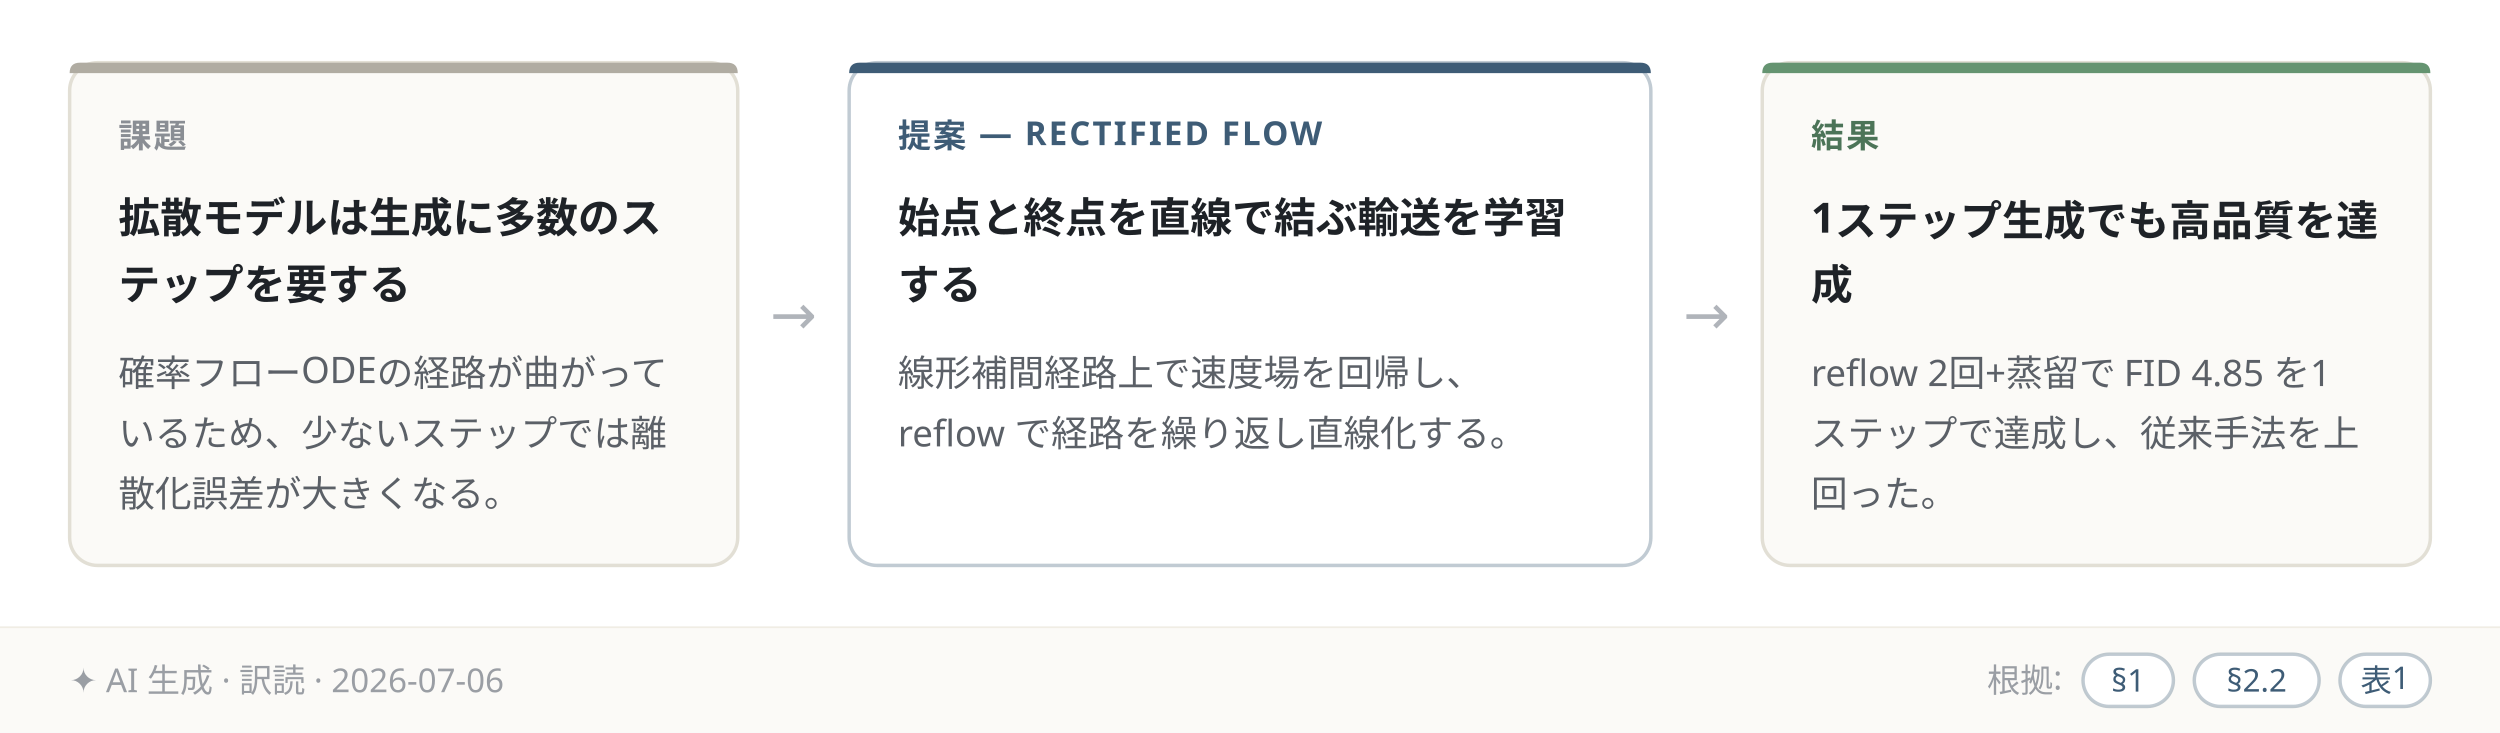
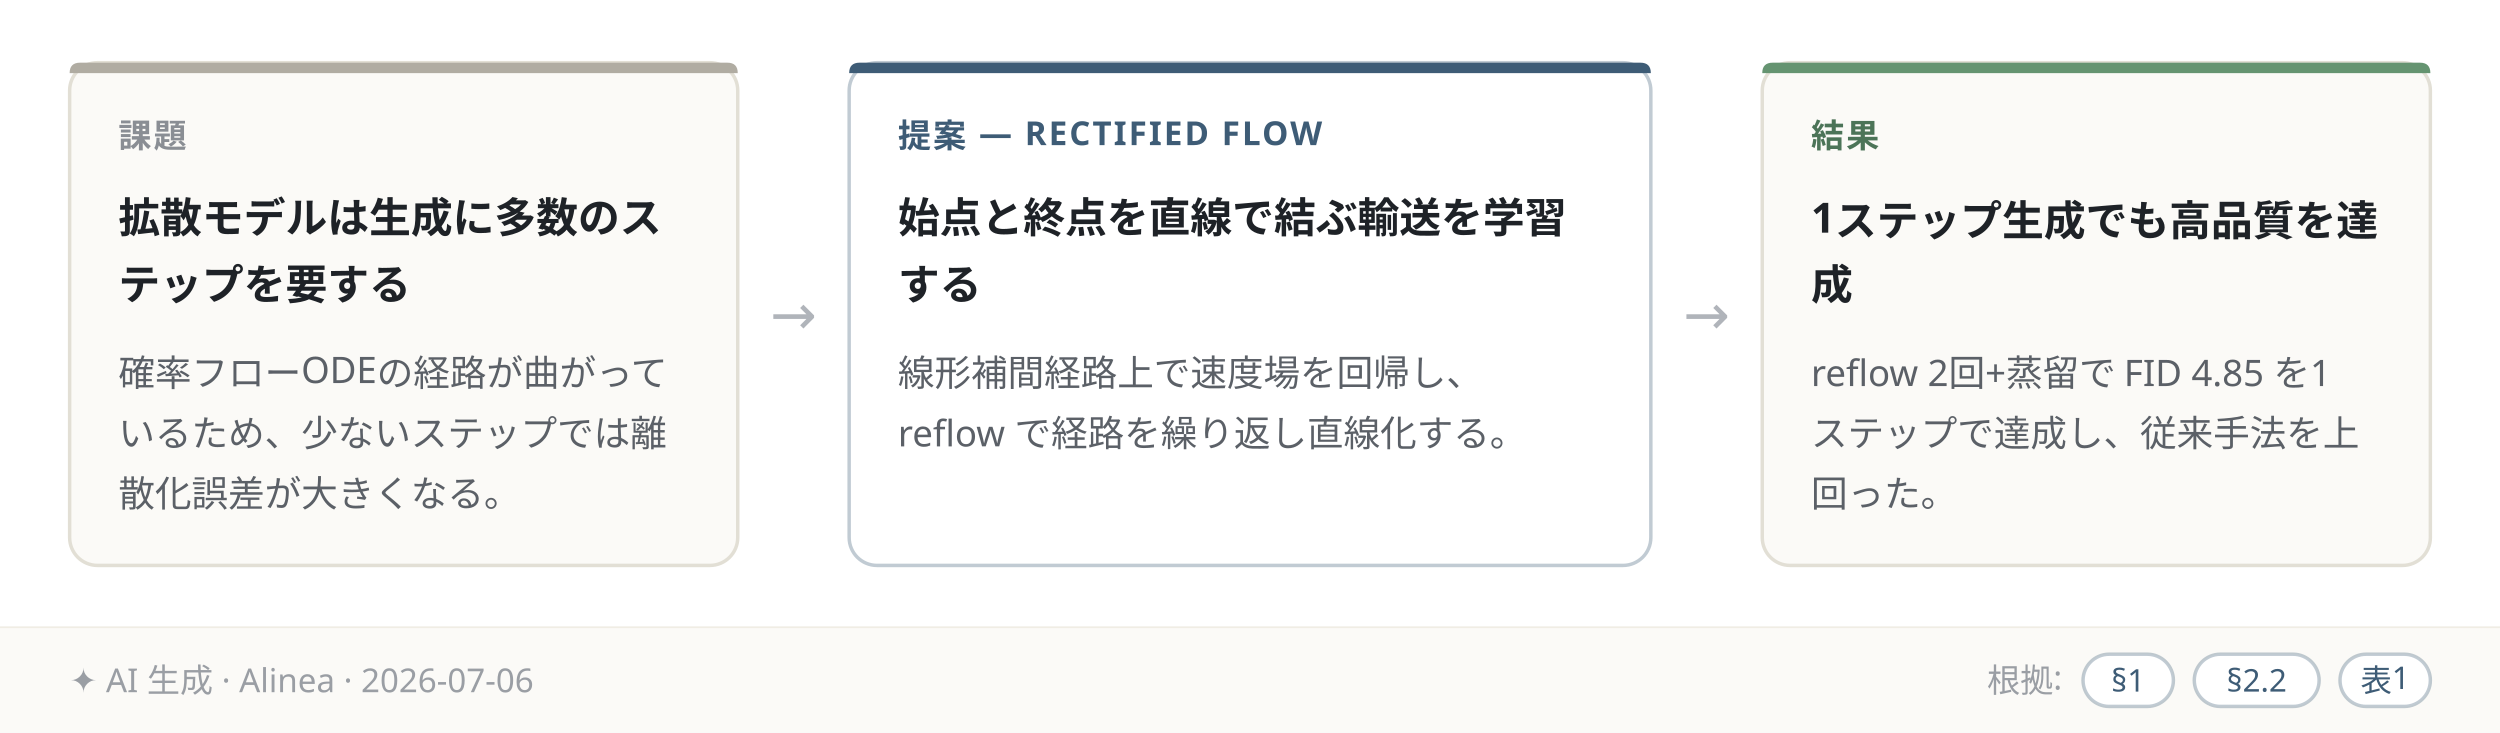
<svg xmlns="http://www.w3.org/2000/svg" width="718" height="210.39" viewBox="0 0 718 210.39" font-family="'IBM Plex Sans JP', sans-serif">
  <rect x="0" y="0" width="718" height="210.39" fill="#FFFFFF" />
  <rect x="20" y="18" width="191.88" height="144.39" rx="8" fill="#FBFAF7" stroke="#E2DFD5" />
  <path d="M20,21 L20,21 Q20,18 23,18 L208.88,18 Q211.88,18 211.88,21 L211.88,21 Z" fill="#B0ACA2" />
  <text x="34" y="42.36" font-size="9.5" font-weight="700" letter-spacing="0.6" fill="#8A8E94">課題</text>
  <text x="34" y="66.82" font-size="12" font-weight="600" fill="#1E2227">拡散モデルは生成に多数のス</text>
  <text x="34" y="86.02" font-size="12" font-weight="600" fill="#1E2227">テップを要する</text>
  <text x="34" y="110.88" font-size="10.5" fill="#5B6067">確率フローODEの経路が曲がって</text>
  <text x="34" y="128.21" font-size="10.5" fill="#5B6067">いるため、少ないステップでは離</text>
  <text x="34" y="145.54" font-size="10.5" fill="#5B6067">散化誤差が大きくなる。</text>
  <rect x="243.88" y="18" width="230.24" height="144.39" rx="8" fill="#FFFFFF" stroke="var(--pr-am, rgba(62,92,118,0.32))" />
  <path d="M243.88,21 L243.88,21 Q243.88,18 246.88,18 L471.12,18 Q474.12,18 474.12,21 L474.12,21 Z" fill="var(--pr-a, #3E5C76)" />
  <text x="257.88" y="42.36" font-size="9.5" font-weight="700" letter-spacing="0.6" fill="var(--pr-a, #3E5C76)">提案 — RECTIFIED FLOW</text>
  <text x="257.88" y="66.82" font-size="12" font-weight="600" fill="#1E2227">始点と終点を直線で結ぶ輸送を学習</text>
  <text x="257.88" y="86.02" font-size="12" font-weight="600" fill="#1E2227">する</text>
  <text x="257.88" y="110.88" font-size="10.5" fill="#5B6067">線形補間経路上で速度場を回帰し、</text>
  <text x="257.88" y="128.21" font-size="10.5" fill="#5B6067">reflow で経路を繰り返し直線化する。</text>
  <rect x="506.12" y="18" width="191.88" height="144.39" rx="8" fill="#FBFAF7" stroke="#E2DFD5" />
  <path d="M506.12,21 L506.12,21 Q506.12,18 509.12,18 L695,18 Q698,18 698,21 L698,21 Z" fill="#659471" />
  <text x="520.12" y="42.36" font-size="9.5" font-weight="700" letter-spacing="0.6" fill="#4C7458">結果</text>
  <text x="520.12" y="66.82" font-size="12" font-weight="600" fill="#1E2227">1ステップ生成でも高品質を達</text>
  <text x="520.12" y="86.02" font-size="12" font-weight="600" fill="#1E2227">成</text>
  <text x="520.12" y="110.88" font-size="10.5" fill="#5B6067">reflow 2回+蒸留で FID 4.85 を1</text>
  <text x="520.12" y="128.21" font-size="10.5" fill="#5B6067">ステップで達成し、従来手法を上</text>
  <text x="520.12" y="145.54" font-size="10.5" fill="#5B6067">回った。</text>
  <text x="227.88" y="95.95" font-size="16" text-anchor="middle" fill="#B0B4BA">→</text>
  <text x="490.12" y="95.95" font-size="16" text-anchor="middle" fill="#B0B4BA">→</text>
  <line x1="0" y1="180.39" x2="718" y2="180.39" stroke="#F0EDE4" />
  <rect x="0" y="180.39" width="718" height="30" fill="#FBFAF7" />
-   <text x="20" y="198.81" font-size="9.5" fill="#9A9EA4">✦ AI 生成 · 訳読 · 2026-07-06</text>
+   <text x="20" y="198.81" font-size="9.5" fill="#9A9EA4">✦ AI 生成 · Alinea · 2026-07-06</text>
  <text x="592.25" y="198.81" font-size="9.5" text-anchor="end" fill="#9A9EA4">根拠:</text>
  <rect x="598.25" y="187.89" width="25.95" height="15" rx="7.5" fill="#FFFFFF" stroke="var(--pr-am, rgba(62,92,118,0.32))" />
  <text x="611.22" y="198.63" font-size="9" text-anchor="middle" fill="var(--pr-a, #3E5C76)">§1</text>
  <rect x="630.2" y="187.89" width="35.85" height="15" rx="7.5" fill="#FFFFFF" stroke="var(--pr-am, rgba(62,92,118,0.32))" />
  <text x="648.12" y="198.63" font-size="9" text-anchor="middle" fill="var(--pr-a, #3E5C76)">§2.2</text>
  <rect x="672.05" y="187.89" width="25.95" height="15" rx="7.5" fill="#FFFFFF" stroke="var(--pr-am, rgba(62,92,118,0.32))" />
  <text x="685.02" y="198.63" font-size="9" text-anchor="middle" fill="var(--pr-a, #3E5C76)">表1</text>
</svg>
